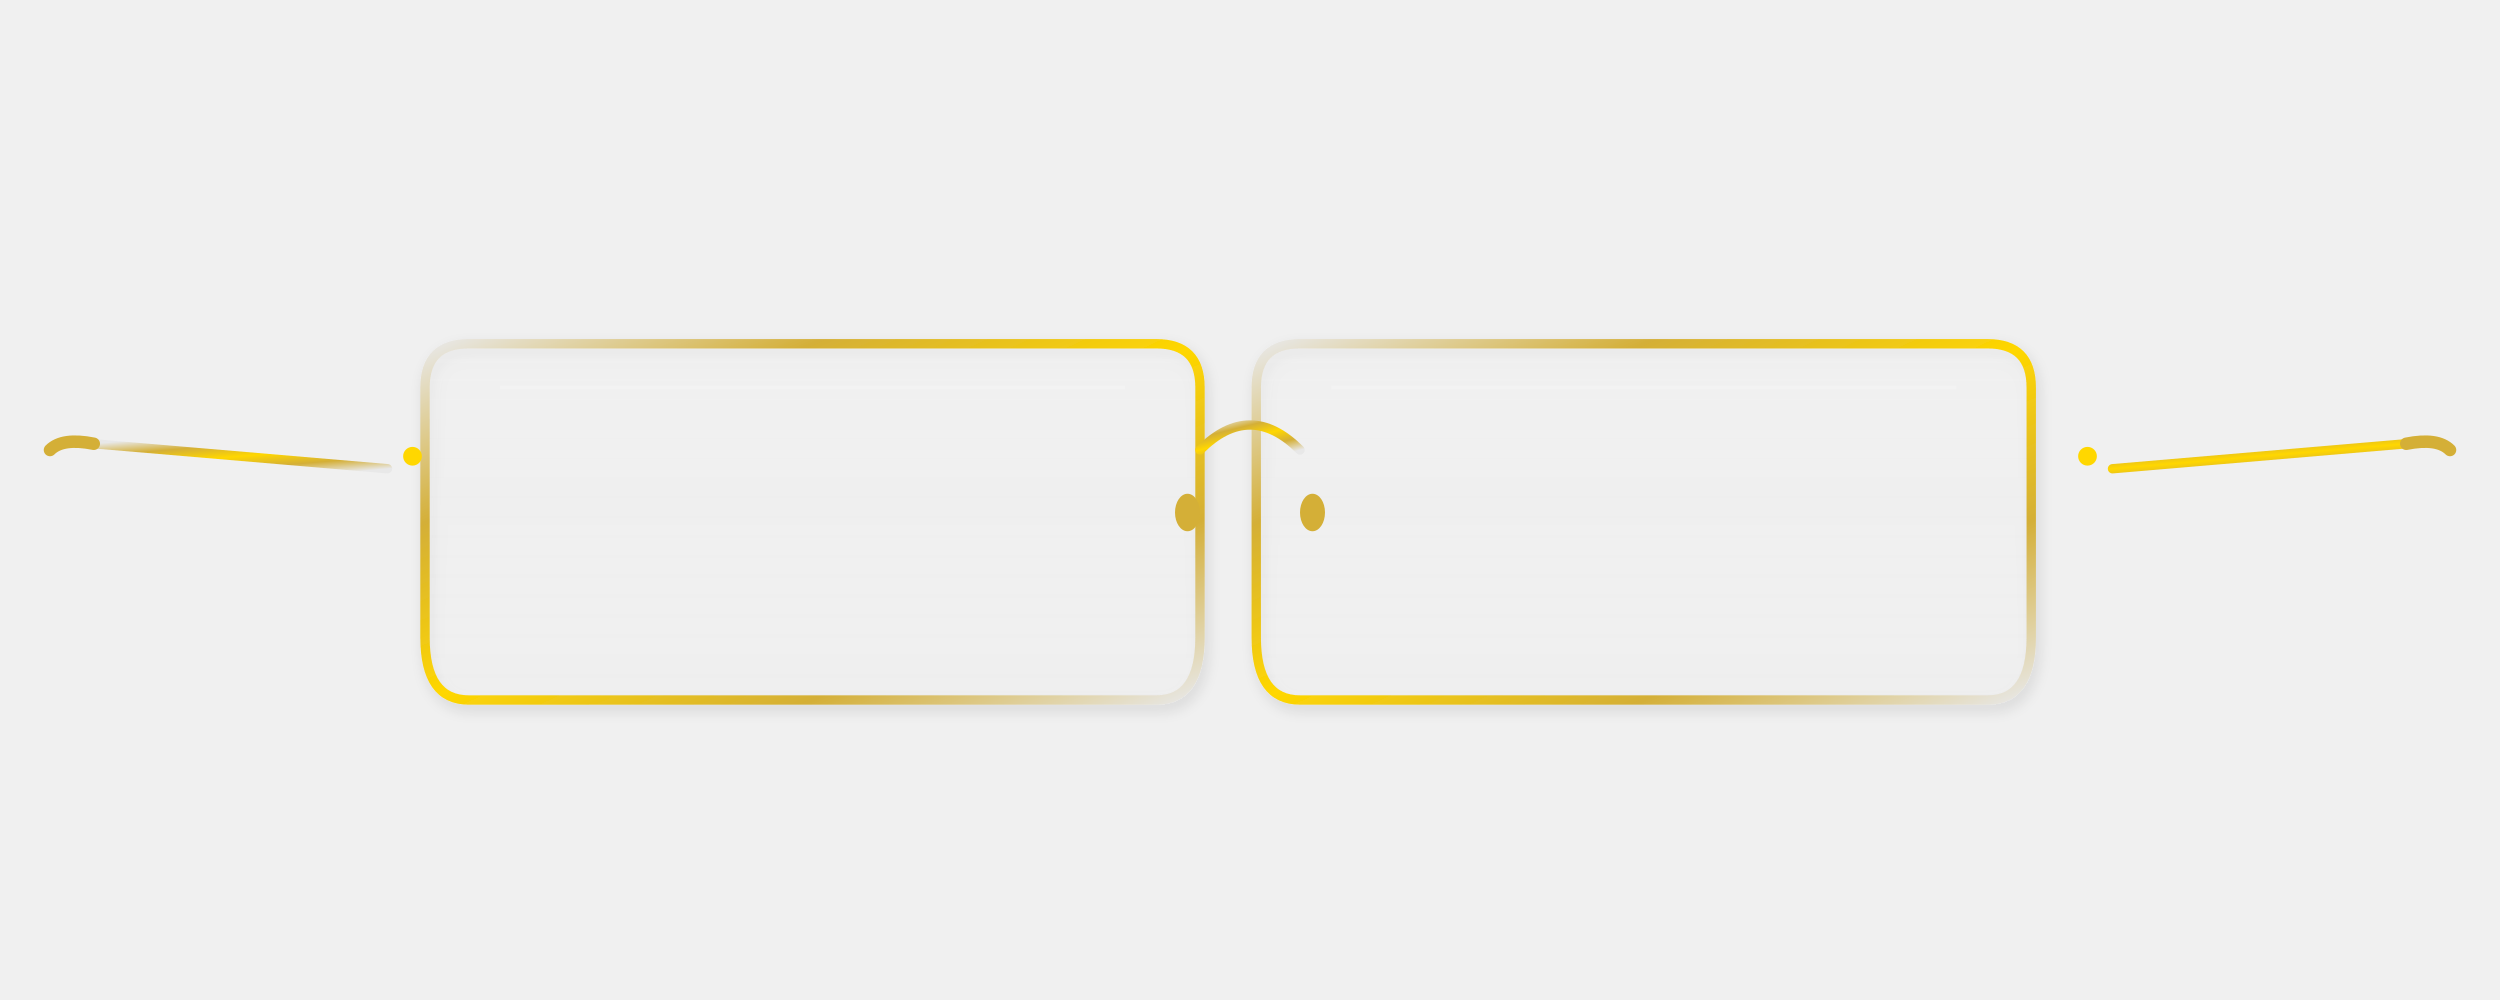
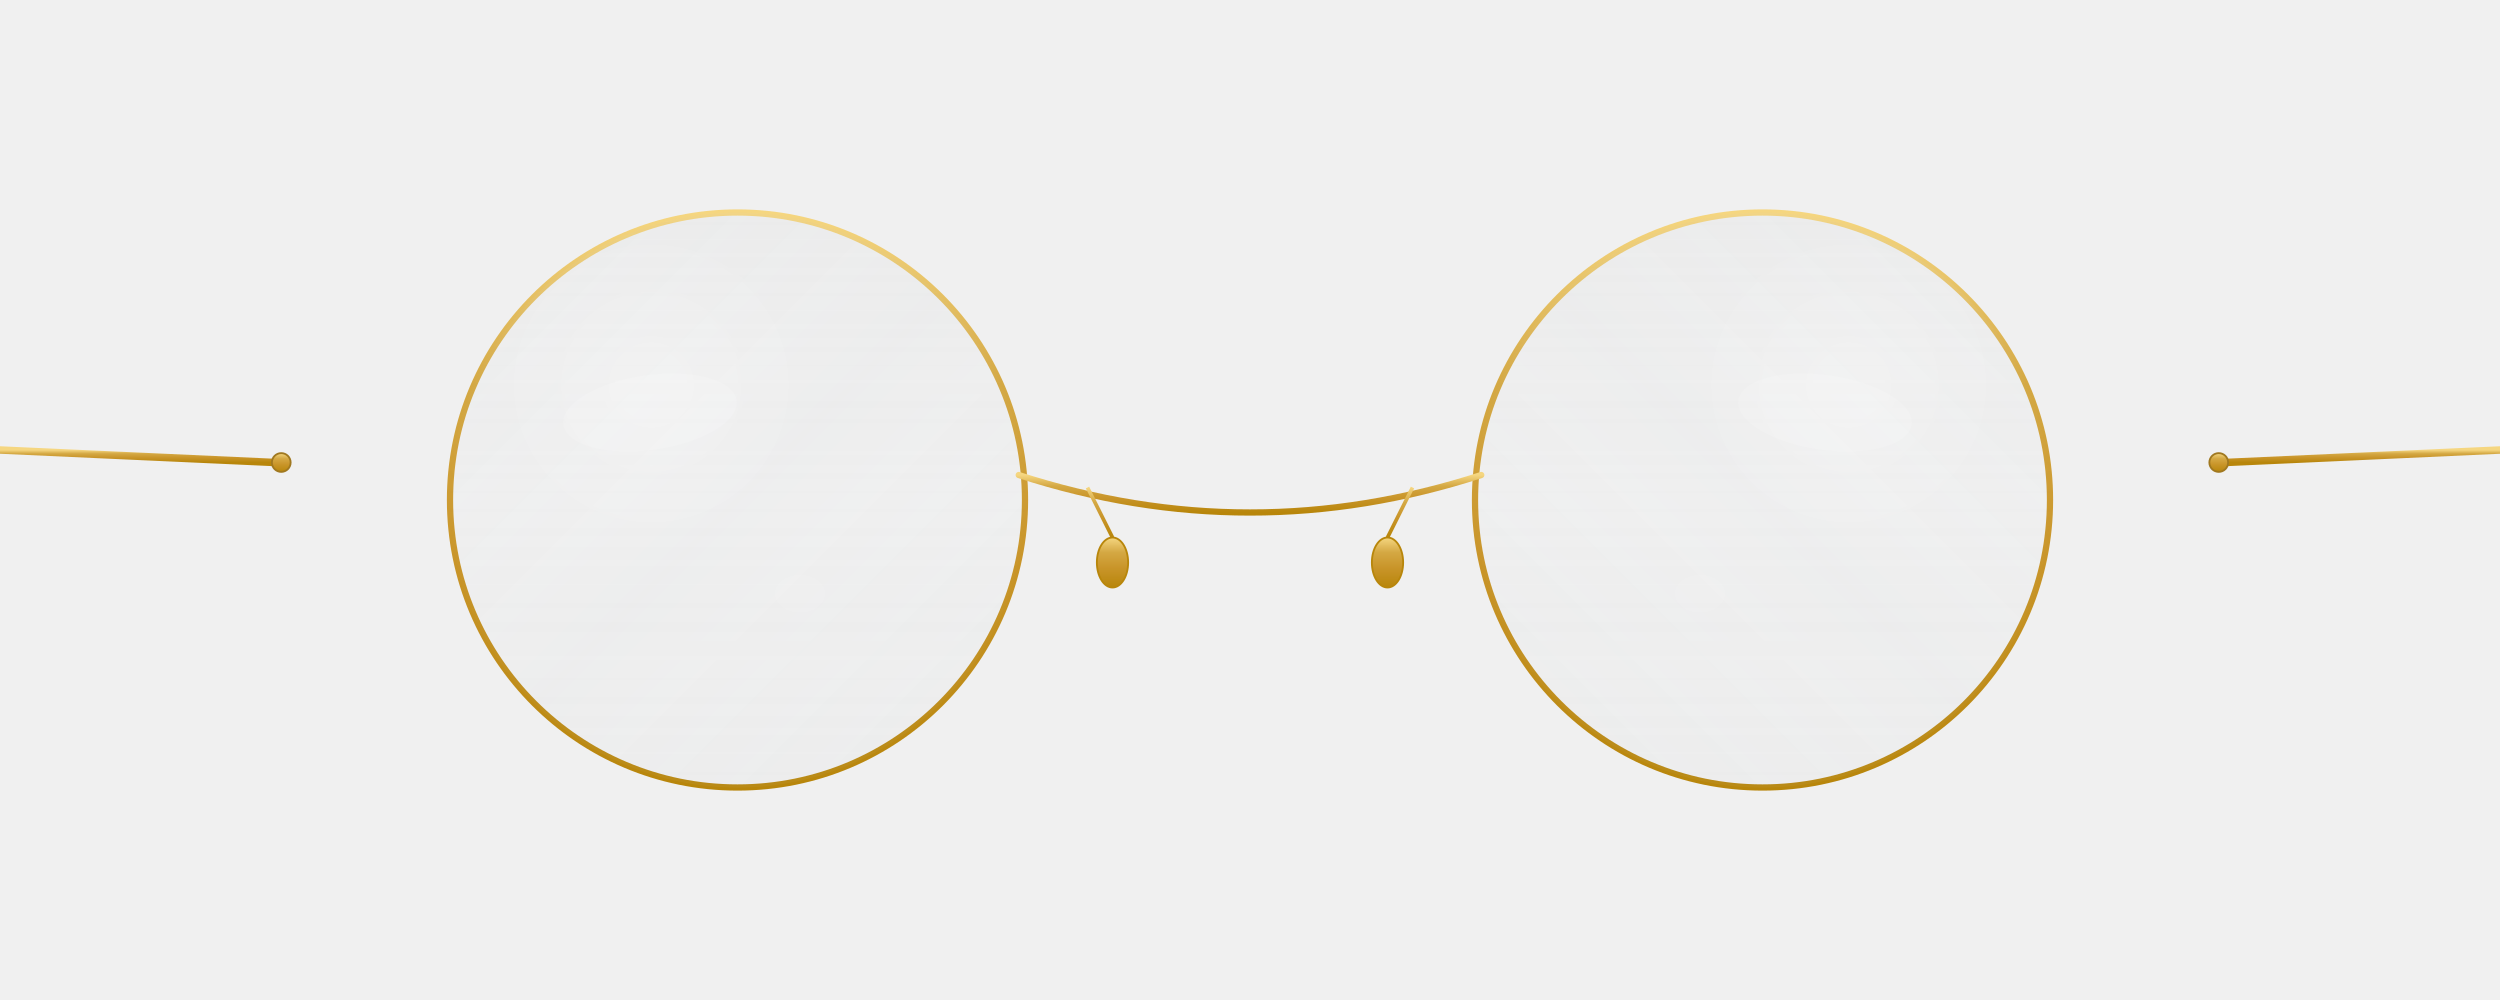
- <svg xmlns="http://www.w3.org/2000/svg" viewBox="0 0 400 160" width="400" height="160">
+ <svg xmlns="http://www.w3.org/2000/svg" viewBox="0 0 400 160">
  <defs>
-     <linearGradient id="lensGrad" x1="0%" y1="0%" x2="0%" y2="100%">
-       <stop offset="0%" style="stop-color:#fafafa;stop-opacity:0.15" />
-       <stop offset="100%" style="stop-color:#f0f0f0;stop-opacity:0.08" />
+     <linearGradient id="clearL" x1="0%" y1="0%" x2="100%" y2="100%">
+       <stop offset="0%" stop-color="rgba(215,220,225,0.06)" />
+       <stop offset="50%" stop-color="rgba(200,210,215,0.03)" />
+       <stop offset="100%" stop-color="rgba(215,220,225,0.06)" />
    </linearGradient>
-     <linearGradient id="frameGrad" x1="0%" y1="0%" x2="100%" y2="100%">
-       <stop offset="0%" style="stop-color:#e8e8e8" />
-       <stop offset="25%" style="stop-color:#d4af37" />
-       <stop offset="50%" style="stop-color:#ffd700" />
-       <stop offset="75%" style="stop-color:#d4af37" />
-       <stop offset="100%" style="stop-color:#e8e8e8" />
+     <linearGradient id="clearR" x1="100%" y1="0%" x2="0%" y2="100%">
+       <stop offset="0%" stop-color="rgba(215,220,225,0.06)" />
+       <stop offset="50%" stop-color="rgba(200,210,215,0.03)" />
+       <stop offset="100%" stop-color="rgba(215,220,225,0.06)" />
    </linearGradient>
-     <filter id="shadow" x="-10%" y="-10%" width="130%" height="130%">
-       <feDropShadow dx="0.5" dy="1" stdDeviation="1" flood-color="#000" flood-opacity="0.12" />
-     </filter>
+     <linearGradient id="gold" x1="0%" y1="0%" x2="0%" y2="100%">
+       <stop offset="0%" stop-color="#f5d680" />
+       <stop offset="30%" stop-color="#d4a843" />
+       <stop offset="60%" stop-color="#c9952a" />
+       <stop offset="100%" stop-color="#b8860b" />
+     </linearGradient>
+     <radialGradient id="glareL" cx="35%" cy="30%" r="28%">
+       <stop offset="0%" stop-color="rgba(255,255,255,0.2)" />
+       <stop offset="100%" stop-color="rgba(255,255,255,0)" />
+     </radialGradient>
+     <radialGradient id="glareR" cx="65%" cy="30%" r="28%">
+       <stop offset="0%" stop-color="rgba(255,255,255,0.2)" />
+       <stop offset="100%" stop-color="rgba(255,255,255,0)" />
+     </radialGradient>
+     <linearGradient id="lensedge" x1="0%" y1="0%" x2="0%" y2="100%">
+       <stop offset="0%" stop-color="rgba(200,200,200,0.08)" />
+       <stop offset="50%" stop-color="rgba(200,200,200,0)" />
+       <stop offset="100%" stop-color="rgba(200,200,200,0.06)" />
+     </linearGradient>
  </defs>
-   <line x1="62" y1="75" x2="15" y2="71" stroke="url(#frameGrad)" stroke-width="1.5" stroke-linecap="round" />
-   <line x1="338" y1="75" x2="385" y2="71" stroke="url(#frameGrad)" stroke-width="1.5" stroke-linecap="round" />
-   <path d="M 75 55 L 185 55 Q 192 55 192 62 L 192 102 Q 192 112 185 112 L 75 112 Q 68 112 68 102 L 68 62 Q 68 55 75 55 Z" fill="url(#lensGrad)" stroke="url(#frameGrad)" stroke-width="1.5" filter="url(#shadow)" />
-   <path d="M 208 55 L 318 55 Q 325 55 325 62 L 325 102 Q 325 112 318 112 L 208 112 Q 201 112 201 102 L 201 62 Q 201 55 208 55 Z" fill="url(#lensGrad)" stroke="url(#frameGrad)" stroke-width="1.5" filter="url(#shadow)" />
-   <path d="M 192 72 Q 200 64 208 72" stroke="url(#frameGrad)" stroke-width="1.5" fill="none" stroke-linecap="round" />
-   <ellipse cx="190" cy="82" rx="2" ry="3" fill="#d4af37" />
-   <ellipse cx="210" cy="82" rx="2" ry="3" fill="#d4af37" />
-   <path d="M 80 62 L 180 62" stroke="#ffffff" stroke-width="0.6" opacity="0.2" />
-   <path d="M 213 62 L 313 62" stroke="#ffffff" stroke-width="0.6" opacity="0.2" />
-   <path d="M 15 71 Q 10 70 8 72" stroke="#d4af37" stroke-width="2" fill="none" stroke-linecap="round" />
-   <path d="M 385 71 Q 390 70 392 72" stroke="#d4af37" stroke-width="2" fill="none" stroke-linecap="round" />
-   <circle cx="66" cy="73" r="1.5" fill="#ffd700" />
-   <circle cx="334" cy="73" r="1.5" fill="#ffd700" />
+   <path d="M44,74 L0,72" stroke="url(#gold)" stroke-width="1.2" fill="none" stroke-linecap="round" />
+   <path d="M356,74 L400,72" stroke="url(#gold)" stroke-width="1.2" fill="none" stroke-linecap="round" />
+   <circle cx="118" cy="80" r="46" fill="url(#clearL)" stroke="url(#gold)" stroke-width="1" />
+   <circle cx="118" cy="80" r="46" fill="url(#lensedge)" />
+   <circle cx="118" cy="80" r="46" fill="url(#glareL)" />
+   <ellipse cx="104" cy="66" rx="14" ry="6" fill="rgba(255,255,255,0.12)" transform="rotate(-8,104,66)" />
+   <ellipse cx="128" cy="95" rx="4" ry="3" fill="rgba(255,255,255,0.06)" />
+   <circle cx="282" cy="80" r="46" fill="url(#clearR)" stroke="url(#gold)" stroke-width="1" />
+   <circle cx="282" cy="80" r="46" fill="url(#lensedge)" />
+   <circle cx="282" cy="80" r="46" fill="url(#glareR)" />
+   <ellipse cx="292" cy="66" rx="14" ry="6" fill="rgba(255,255,255,0.12)" transform="rotate(8,292,66)" />
+   <ellipse cx="272" cy="95" rx="4" ry="3" fill="rgba(255,255,255,0.06)" />
+   <path d="M163,76 Q200,88 237,76" stroke="url(#gold)" stroke-width="1" fill="none" stroke-linecap="round" />
+   <ellipse cx="178" cy="90" rx="2.5" ry="4" fill="url(#gold)" stroke="#b8860b" stroke-width="0.3" />
+   <ellipse cx="222" cy="90" rx="2.5" ry="4" fill="url(#gold)" stroke="#b8860b" stroke-width="0.3" />
+   <line x1="178" y1="86" x2="174" y2="78" stroke="url(#gold)" stroke-width="0.6" />
+   <line x1="222" y1="86" x2="226" y2="78" stroke="url(#gold)" stroke-width="0.6" />
+   <circle cx="45" cy="74" r="1.5" fill="url(#gold)" stroke="#a07820" stroke-width="0.3" />
+   <circle cx="355" cy="74" r="1.5" fill="url(#gold)" stroke="#a07820" stroke-width="0.3" />
</svg>
